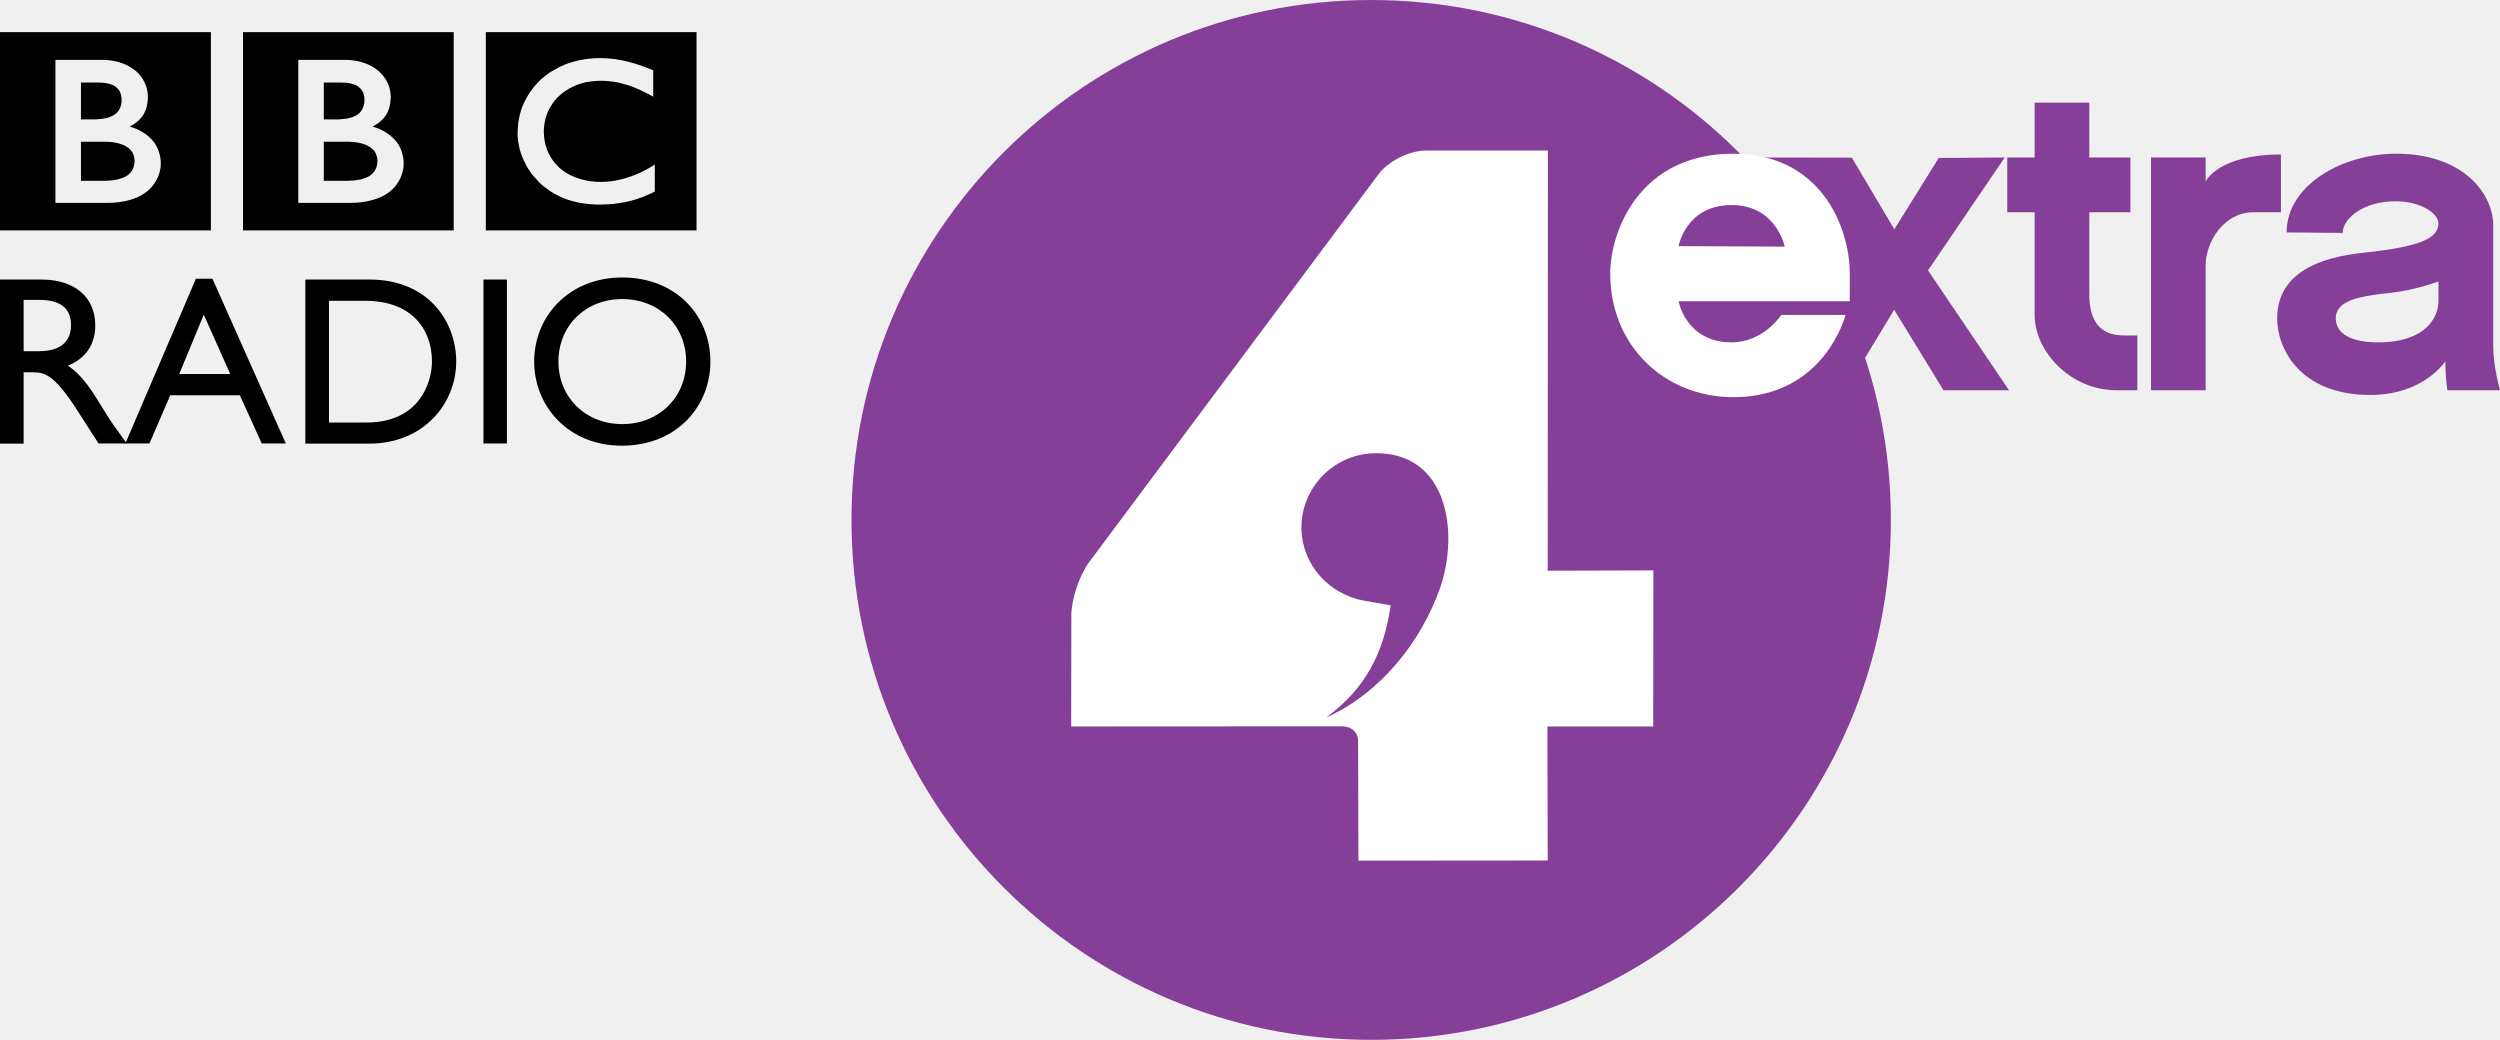
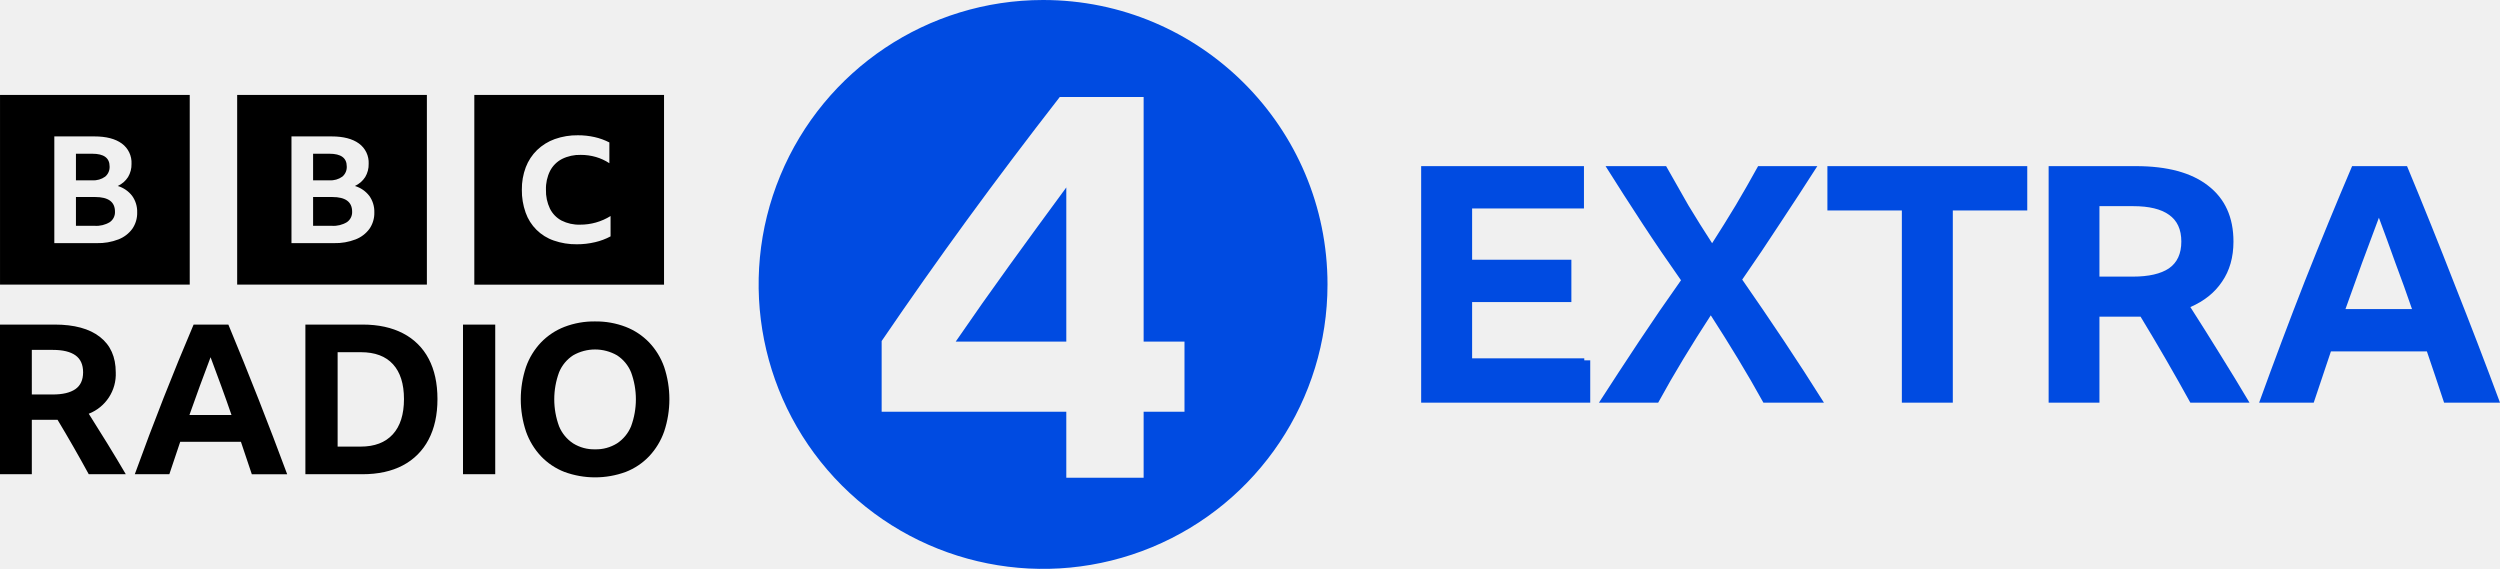
- <svg xmlns="http://www.w3.org/2000/svg" width="600" height="249.56" version="1.1" viewBox="0 0 158.75 66.029">
-   <rect x="68.81" y="10.47" width="37.133" height="43.921" fill="#fff" stroke="#fff" stroke-width="3.194" />
-   <g transform="translate(-278.69 -143.41)">
-     <g stroke-width="3.194">
-       <path d="m317.97 147.21c-0.06-0.02-0.12-0.03-0.18-0.04l-0.07-0.01c-0.1-0.01-0.2-0.02-0.31-0.03-0.07-0.01-0.14-0.01-0.21-0.02-0.14-0.01-0.26-0.01-0.37-0.01h-0.15c-0.1 0-0.2 0.01-0.3 0.01-0.05 0.01-0.1 0.01-0.16 0.02-0.08 0-0.15 0.01-0.23 0.02l-0.07 0.01-0.16 0.02c-0.04 0.01-0.08 0.02-0.11 0.03-0.06 0-0.11 0.01-0.16 0.02-0.32 0.07-0.61 0.16-0.88 0.26-0.14 0.06-0.28 0.12-0.4 0.18-0.11 0.06-0.21 0.11-0.31 0.17-0.1 0.05-0.19 0.11-0.28 0.16-0.05 0.04-0.1 0.07-0.15 0.11l-0.12 0.09c-0.09 0.07-0.17 0.14-0.25 0.2-0.07 0.06-0.13 0.13-0.2 0.19-0.05 0.06-0.12 0.11-0.16 0.18-0.06 0.06-0.12 0.12-0.16 0.18-0.06 0.07-0.11 0.14-0.16 0.21-0.05 0.05-0.08 0.11-0.12 0.17-0.03 0.04-0.05 0.07-0.07 0.11-0.14 0.23-0.26 0.47-0.37 0.73-0.12 0.33-0.21 0.68-0.26 1.05-0.01 0.12-0.02 0.23-0.03 0.36-0.01 0.09-0.01 0.19-0.01 0.28v0.21c0.01 0.08 0.02 0.15 0.02 0.22l0.01 0.05c0.01 0.09 0.02 0.17 0.04 0.25 0 0.04 0.01 0.07 0.02 0.1 0.01 0.07 0.03 0.14 0.04 0.2 0.03 0.09 0.05 0.17 0.08 0.26 0.04 0.1 0.08 0.2 0.11 0.29 0.07 0.16 0.14 0.3 0.21 0.44 0.05 0.09 0.1 0.17 0.14 0.24s0.08 0.12 0.12 0.18c0.05 0.08 0.11 0.15 0.16 0.22s0.11 0.14 0.18 0.2c0.06 0.08 0.14 0.16 0.21 0.23l0.03 0.04c0.06 0.05 0.12 0.12 0.19 0.18 0.05 0.03 0.1 0.08 0.16 0.12 0.05 0.04 0.11 0.09 0.16 0.12 0.07 0.06 0.14 0.1 0.21 0.15 0.09 0.05 0.17 0.1 0.26 0.16 0.17 0.09 0.37 0.19 0.58 0.28 0.08 0.03 0.17 0.06 0.25 0.09 0.09 0.03 0.18 0.05 0.26 0.08 0.16 0.04 0.32 0.08 0.49 0.12 0.14 0.02 0.28 0.04 0.43 0.06s0.3 0.03 0.45 0.04c0.08 0.01 0.16 0.01 0.23 0.01h0.12c0.28 0 0.54-0.01 0.78-0.03h0.04c0.1-0.01 0.19-0.02 0.28-0.04 0.14-0.01 0.27-0.03 0.39-0.06 0.08-0.01 0.16-0.02 0.23-0.04 0.12-0.02 0.23-0.05 0.34-0.08 0.07-0.02 0.15-0.04 0.22-0.06 0.09-0.03 0.17-0.06 0.25-0.08l0.07-0.03c0.04-0.01 0.09-0.03 0.15-0.05 0.08-0.04 0.18-0.07 0.29-0.12l0.21-0.09c0.07-0.04 0.14-0.07 0.21-0.1 0.02-0.02 0.06-0.03 0.09-0.05v-1.71c-0.02 0.01-0.05 0.02-0.07 0.04l-0.11 0.07c-0.12 0.07-0.23 0.14-0.35 0.2s-0.24 0.13-0.37 0.19c-0.21 0.1-0.41 0.18-0.61 0.25-0.37 0.13-0.72 0.22-1.02 0.27-0.04 0.01-0.07 0.02-0.11 0.02-0.08 0.01-0.16 0.03-0.24 0.03-0.12 0.02-0.23 0.02-0.33 0.02-0.06 0.01-0.12 0.01-0.18 0.01-0.12 0-0.25 0-0.38-0.01-0.15-0.01-0.29-0.03-0.45-0.05-0.25-0.05-0.5-0.11-0.74-0.2-0.04-0.01-0.08-0.03-0.11-0.04-0.02-0.01-0.05-0.02-0.07-0.03-0.04-0.02-0.08-0.03-0.12-0.05-0.09-0.04-0.17-0.08-0.25-0.13-0.04-0.02-0.08-0.05-0.12-0.07-0.04-0.03-0.08-0.05-0.12-0.08-0.05-0.03-0.1-0.07-0.14-0.11-0.06-0.03-0.1-0.08-0.15-0.11l-0.08-0.08-0.01-0.02-0.03-0.02c-0.07-0.07-0.14-0.15-0.21-0.23-0.03-0.04-0.07-0.09-0.1-0.13s-0.06-0.09-0.09-0.13-0.05-0.08-0.07-0.12c-0.04-0.06-0.07-0.12-0.1-0.18-0.03-0.05-0.05-0.1-0.07-0.15-0.04-0.09-0.07-0.18-0.09-0.26-0.03-0.06-0.05-0.13-0.06-0.19-0.04-0.18-0.07-0.34-0.08-0.48-0.01-0.06-0.01-0.11-0.01-0.15-0.01-0.07-0.01-0.13-0.01-0.18v-0.11c0.01-0.09 0.02-0.22 0.04-0.36 0.01-0.09 0.03-0.18 0.05-0.28 0.01-0.06 0.03-0.12 0.05-0.19 0.03-0.06 0.04-0.12 0.07-0.19 0.01-0.04 0.03-0.08 0.05-0.13 0.03-0.06 0.06-0.11 0.08-0.17 0.03-0.05 0.05-0.09 0.08-0.13 0.06-0.1 0.12-0.2 0.19-0.3 0.03-0.03 0.05-0.07 0.08-0.1 0.04-0.04 0.08-0.09 0.12-0.13 0.02-0.02 0.04-0.05 0.06-0.07 0.31-0.31 0.67-0.55 1.03-0.71 0.06-0.03 0.12-0.06 0.18-0.08s0.11-0.04 0.17-0.06 0.13-0.04 0.19-0.06c0.06-0.01 0.13-0.03 0.18-0.05 0.07-0.01 0.13-0.02 0.19-0.03s0.13-0.02 0.19-0.03c0.07-0.01 0.14-0.02 0.2-0.02 0.13-0.01 0.25-0.02 0.37-0.02h0.12c0.09 0 0.17 0.01 0.26 0.01 0.06 0.01 0.12 0.01 0.18 0.01 0.1 0.02 0.21 0.03 0.31 0.04 0.08 0.02 0.17 0.03 0.25 0.04 0.12 0.03 0.23 0.06 0.34 0.09 0.06 0.01 0.12 0.03 0.18 0.05 0.08 0.02 0.15 0.05 0.21 0.06 0.09 0.04 0.15 0.05 0.15 0.05 0.08 0.03 0.16 0.07 0.24 0.1 0.11 0.05 0.22 0.09 0.32 0.14 0.08 0.04 0.16 0.08 0.23 0.11s0.12 0.06 0.17 0.09c0.1 0.04 0.18 0.09 0.24 0.12l0.18 0.1v-1.68s-0.11-0.04-0.29-0.11c-0.08-0.03-0.17-0.07-0.28-0.11-0.06-0.02-0.13-0.04-0.19-0.07-0.05-0.02-0.11-0.04-0.17-0.05-0.06-0.02-0.13-0.05-0.19-0.07-0.06-0.01-0.11-0.03-0.16-0.04l-0.05-0.02c-0.04-0.01-0.1-0.02-0.14-0.04-0.07-0.01-0.13-0.03-0.19-0.05-0.04-0.01-0.08-0.01-0.13-0.02-0.06-0.02-0.13-0.04-0.2-0.05-0.07-0.02-0.14-0.03-0.21-0.03m-8.43-1.76h13.38v12.59h-13.38z" />
-       <path d="m299.25 152.41v2.48h1.61s0.03-0.01 0.08-0.01c0.06 0 0.13 0 0.23-0.01 0.17-0.02 0.4-0.05 0.63-0.13 0.2-0.06 0.39-0.16 0.54-0.31 0.06-0.06 0.11-0.12 0.15-0.18 0.12-0.2 0.16-0.4 0.16-0.52 0.01-0.05 0.01-0.08 0.01-0.08v-0.06c0-0.04-0.01-0.14-0.04-0.24-0.03-0.11-0.08-0.25-0.18-0.38-0.02-0.02-0.05-0.04-0.07-0.06-0.04-0.05-0.09-0.09-0.14-0.13-0.09-0.06-0.19-0.12-0.3-0.17-0.14-0.06-0.31-0.11-0.49-0.14-0.08-0.02-0.18-0.03-0.28-0.04-0.06-0.01-0.12-0.01-0.18-0.01-0.06-0.01-0.12-0.01-0.18-0.01z" />
-       <path d="m299.25 148.65v2.34h0.9c0.06 0 0.12 0 0.18-0.01 0.16-0.01 0.38-0.03 0.6-0.09 0.05-0.01 0.09-0.03 0.13-0.04 0.17-0.07 0.34-0.15 0.47-0.28 0.1-0.1 0.17-0.22 0.21-0.33 0.06-0.13 0.08-0.26 0.09-0.35v-0.23c0-0.1-0.02-0.27-0.11-0.43-0.04-0.08-0.09-0.15-0.16-0.22-0.09-0.09-0.19-0.16-0.31-0.21-0.22-0.09-0.47-0.13-0.68-0.14-0.09-0.01-0.18-0.01-0.25-0.01z" />
-       <path d="m297.63 147.21v9.08h3.41s1.67 0.04 2.59-0.88c0.75-0.75 0.69-1.61 0.69-1.61s0.06-0.91-0.64-1.6c-0.59-0.59-1.34-0.75-1.34-0.75s0.34-0.16 0.6-0.42c0.12-0.12 0.56-0.51 0.56-1.47s-0.64-1.51-0.64-1.51-0.7-0.84-2.29-0.84zm-3.51-1.76h13.38v12.59h-13.38z" />
-       <path d="m283.83 152.41v2.48h1.61s0.03-0.01 0.08-0.01c0.06 0 0.14 0 0.23-0.01 0.17-0.02 0.4-0.05 0.62-0.13 0.21-0.06 0.4-0.16 0.55-0.31 0.06-0.06 0.11-0.12 0.15-0.18 0.12-0.2 0.15-0.4 0.16-0.52 0.01-0.05 0.01-0.08 0.01-0.08v-0.06c-0.01-0.04-0.02-0.14-0.04-0.24-0.03-0.11-0.08-0.25-0.19-0.38-0.01-0.02-0.03-0.04-0.06-0.06-0.04-0.05-0.09-0.09-0.14-0.13-0.09-0.06-0.19-0.12-0.3-0.17-0.14-0.06-0.31-0.11-0.48-0.14-0.09-0.02-0.19-0.03-0.29-0.04-0.06-0.01-0.12-0.01-0.18-0.01-0.06-0.01-0.12-0.01-0.17-0.01z" />
-       <path d="m283.83 148.65v2.34h0.9c0.05 0 0.12 0 0.18-0.01 0.15-0.01 0.38-0.03 0.6-0.09 0.04-0.01 0.09-0.03 0.13-0.04 0.17-0.07 0.34-0.15 0.47-0.28 0.1-0.1 0.17-0.22 0.21-0.33 0.06-0.13 0.08-0.26 0.09-0.35v-0.23c-0.01-0.1-0.03-0.27-0.11-0.43-0.03-0.08-0.09-0.15-0.16-0.22-0.09-0.09-0.19-0.16-0.31-0.21-0.22-0.09-0.47-0.13-0.68-0.14-0.09-0.01-0.18-0.01-0.24-0.01z" />
-       <path d="m282.21 147.21v9.08h3.41s1.67 0.04 2.58-0.88c0.75-0.75 0.7-1.61 0.7-1.61s0.05-0.91-0.64-1.6c-0.59-0.59-1.34-0.75-1.34-0.75s0.34-0.16 0.6-0.42c0.12-0.12 0.56-0.52 0.56-1.47 0-0.96-0.64-1.52-0.64-1.52s-0.7-0.83-2.29-0.83zm-3.52-1.76h13.39v12.59h-13.39z" />
-       <path d="m278.69 161.16v10.42h1.5v-4.53h0.62c0.77 0 1.39 0.25 2.77 2.39l1.37 2.13h1.79c-0.72-0.99-0.98-1.34-1.42-2.06-0.79-1.29-1.37-2.25-2.32-2.88 1.11-0.44 1.74-1.34 1.74-2.55 0-1.8-1.31-2.92-3.42-2.92zm1.5 1.29h0.97c1.44 0 2.03 0.59 2.04 1.57 0.01 0.87-0.44 1.69-2.04 1.69h-0.97z" />
-       <path d="m292.18 161.11h-1.05l-4.48 10.46h1.53l1.32-3.06h4.42l1.39 3.06h1.53zm-0.55 2.28 1.68 3.77h-3.24z" />
-       <path d="m298.08 171.58h4.06c3.44 0 5.52-2.54 5.52-5.21 0-2.46-1.69-5.21-5.53-5.21h-4.05zm1.5-9.07h2.3c2.92 0 4.24 1.77 4.24 3.86 0 1.29-0.77 3.87-4.16 3.87h-2.38z" />
-     </g>
-     <path d="m309.39 161.16v10.41h1.49v-10.41z" color="#000000" color-rendering="auto" image-rendering="auto" shape-rendering="auto" solid-color="#000000" style="block-progression:tb;isolation:auto;mix-blend-mode:normal;text-decoration-color:#000000;text-decoration-line:none;text-decoration-style:solid;text-indent:0;text-transform:none;white-space:normal" />
-     <path d="m312.61 166.37c0 2.82 2.16 5.34 5.56 5.34 3.52 0 5.63-2.53 5.63-5.34 0-2.9-2.16-5.34-5.6-5.34-3.38 0-5.59 2.46-5.59 5.34m1.54 0c0-2.29 1.73-3.97 4.05-3.97 2.33 0 4.06 1.68 4.06 3.97 0 2.28-1.73 3.97-4.06 3.97-2.32 0-4.05-1.69-4.05-3.97" stroke-width="3.194" />
-   </g>
-   <g transform="translate(-278.69 -143.41)" fill="#853f98">
-     <path d="m365.76 143.41c-18.23 0-33 14.78-33 33.02 0 18.23 14.77 33.01 33 33.01 18.22 0 33-14.78 33-33.01 0-18.24-14.78-33.02-33-33.02m17.91 46.13h-6.72l0.02 8.51-12.02 0.01-0.02-7.65s-0.01-0.85-1.02-0.88l-17.2 0.01 0.01-7.05c0-1.03 0.51-2.54 1.12-3.37l18.39-24.65c0.62-0.83 1.96-1.5 2.99-1.5h7.76l-0.01 26.68 6.71-0.02z" stroke-width="3.194" />
-     <path d="m365.96 172.19c-2.6 0.06-4.69 2.22-4.63 4.83 0.06 2.27 1.76 4.13 3.97 4.53l1.7 0.3c-0.45 3.01-1.57 5.26-4.1 7.12 3.41-1.51 6.03-4.78 7.24-8.24 1.2-3.46 0.52-8.63-4.18-8.54" stroke-width="3.194" />
-     <path d="m390.5 153.41 5.78 0.01 2.7 4.55 2.82-4.53 4.19-0.03-4.87 7.17 5.14 7.61h-4.16l-3.13-5.11-3.09 5.11-2.34-0.44-3.04-14.34z" />
-   </g>
-   <path d="m110.07 9.76c-5.98 0-7.82 4.94-7.82 7.63 0 4.53 3.42 7.83 7.82 7.83 5.81 0 7.12-5.22 7.12-5.22h-4.08s-1.13 1.74-3.15 1.74c-2.91 0-3.37-2.61-3.37-2.61h10.87v-1.74c0-3.03-1.88-7.63-7.39-7.63zm-0.11 3.26c2.84 0 3.37 2.64 3.37 2.64l-6.74-0.03s0.46-2.61 3.37-2.61z" fill="#fff" />
-   <g transform="translate(-278.69 -143.41)" fill="#853f98">
-     <path d="m414.41 164.71v3.48h-1.31c-2.97 0-5.21-2.49-5.21-4.78v-6.52h-1.74v-3.48h1.74v-3.48h3.47v3.48h2.61v3.48h-2.61v5.21c0 1.69 0.68 2.61 2.18 2.61h0.87z" />
-     <path d="m415.28 168.19v-14.78h3.47v1.52s0.78-1.71 4.78-1.71v3.67h-1.76c-1.85 0-3.02 1.86-3.02 3.37v7.93z" />
-     <path d="m430.84 153.17c-3.44 0-6.95 2.01-6.95 5l3.56 0.03c0-0.87 1.25-2.01 3.36-2.01 1.53 0 2.72 0.73 2.72 1.41 0 0.96-1.24 1.46-4.4 1.82-2.29 0.21-5.84 0.89-5.84 4.21 0 1.9 1.43 4.86 5.92 4.86 3.4 0 4.76-2.14 4.76-2.14 0 1.15 0.13 1.84 0.13 1.84h3.34s-0.43-1.5-0.43-2.82v-7.66c0-1.94-1.84-4.54-6.17-4.54zm2.69 8.12v1.25c0 0.99-0.78 2.61-3.83 2.61-2.14 0-2.69-0.83-2.69-1.52 0-1.21 1.73-1.39 2.8-1.55 1.34-0.13 2.22-0.29 3.72-0.79z" />
-   </g>
+ <svg xmlns="http://www.w3.org/2000/svg" width="800" height="182.04" version="1.1" viewBox="0 0 800 182.04">
+   <path d="m10.182 134.34v17.414h-10.182v-47.892h17.482c6.296 0 11.13 1.318 14.502 3.953 3.371 2.634 5.056 6.408 5.057 11.32 0.261 5.815-3.215 11.15-8.64 13.26 2.009 3.17 3.996 6.352 5.961 9.545 1.964 3.193 3.929 6.464 5.895 9.812h-11.856c-3.215-5.895-6.542-11.7-9.98-17.414h-8.239zm0-8.105h6.698c3.17 0 5.581-0.569 7.234-1.707 1.651-1.141 2.477-2.938 2.478-5.393 0-2.456-0.815-4.265-2.445-5.427-1.631-1.16-4.031-1.741-7.201-1.741h-6.765zm70.395 25.519c-1.162-3.526-2.323-6.987-3.483-10.381h-19.424c-1.162 3.437-2.323 6.898-3.483 10.381h-11.052c3.036-8.394 6.129-16.588 9.277-24.583 3.148-7.991 6.329-15.761 9.544-23.308h11.118c3.304 7.949 6.53 15.931 9.679 23.947 3.148 8.015 6.196 15.997 9.143 23.945h-11.321zm-19.96-18.956h13.463c-1.072-3.126-2.177-6.241-3.315-9.343-1.139-3.104-2.266-6.151-3.383-9.143-2.323 6.117-4.578 12.279-6.766 18.486zm37.108-28.936h18.286c5.045 0 9.366 0.937 12.961 2.812 3.513 1.796 6.38 4.641 8.204 8.14 1.876 3.549 2.813 7.846 2.812 12.892 0 5.047-0.949 9.367-2.846 12.961-1.826 3.522-4.69 6.398-8.204 8.24-3.573 1.899-7.905 2.848-12.994 2.846h-18.219zm17.683 39.051c4.464 0 7.891-1.307 10.281-3.92 2.388-2.611 3.582-6.373 3.583-11.287 0-4.865-1.172-8.582-3.516-11.151-2.345-2.569-5.772-3.852-10.281-3.851h-7.435v30.208zm32.752-39.051h10.314v47.892h-10.314zm42.265-1.005c3.352-0.047 6.682 0.544 9.812 1.743 2.833 1.099 5.393 2.802 7.502 4.989 2.127 2.248 3.758 4.917 4.79 7.835 2.232 6.707 2.232 13.958 0 20.665-1.03 2.938-2.661 5.63-4.79 7.902-2.101 2.206-4.662 3.922-7.502 5.025-6.336 2.321-13.289 2.321-19.625 0-2.839-1.103-5.401-2.819-7.501-5.025-2.129-2.272-3.76-4.964-4.79-7.903-2.232-6.707-2.232-13.957 0-20.664 1.03-2.919 2.662-5.588 4.79-7.836 2.109-2.188 4.668-3.89 7.501-4.989 3.131-1.199 6.461-1.79 9.813-1.743zm0 40.925c2.48 0.067 4.926-0.596 7.032-1.907 2.009-1.328 3.573-3.23 4.488-5.459 2.053-5.577 2.053-11.703 0-17.281-0.909-2.224-2.474-4.117-4.488-5.428-4.355-2.499-9.71-2.499-14.065 0-2.014 1.31-3.58 3.203-4.488 5.428-2.055 5.577-2.055 11.704 0 17.281 0.914 2.229 2.478 4.131 4.488 5.459 2.106 1.312 4.552 1.975 7.032 1.907zm-190.42-113.41v60.711h60.71v-60.71zm42.337 42.846c-1.123 1.531-2.663 2.708-4.435 3.39-2.206 0.848-4.556 1.254-6.919 1.195h-13.605v-34.15h12.816c3.777 0 6.702 0.756 8.776 2.268 2.073 1.508 3.243 3.961 3.111 6.521 0.037 1.486-0.35 2.952-1.114 4.227-0.802 1.246-1.947 2.232-3.297 2.842 1.836 0.546 3.453 1.658 4.621 3.176 1.096 1.537 1.658 3.391 1.602 5.278 0.05 1.871-0.495 3.711-1.556 5.253zm-8.684-16.692c0.958-0.809 1.482-2.02 1.416-3.272 0-2.706-1.842-4.059-5.526-4.059h-5.247v8.501h5.247c1.464 0.1 2.918-0.314 4.11-1.17zm-3.227 6.519h-6.129v9.218h6.037c1.676 0.104 3.344-0.304 4.783-1.17 1.103-0.757 1.736-2.031 1.672-3.368 0-3.12-2.121-4.68-6.362-4.681zm45.462-32.672v60.71h60.71v-60.71zm42.337 42.845c-1.123 1.531-2.663 2.708-4.435 3.39-2.206 0.848-4.556 1.254-6.919 1.195h-13.605v-34.15h12.816c3.776 0 6.702 0.756 8.776 2.268 2.073 1.508 3.243 3.961 3.111 6.521 0.037 1.486-0.35 2.952-1.114 4.227-0.802 1.246-1.947 2.232-3.297 2.842 1.836 0.546 3.453 1.658 4.621 3.176 1.096 1.537 1.658 3.391 1.602 5.278 0.05 1.871-0.495 3.711-1.556 5.253zm-8.684-16.692c0.958-0.809 1.482-2.02 1.416-3.272 0-2.706-1.842-4.059-5.526-4.059h-5.247v8.501h5.247c1.464 0.1 2.918-0.314 4.11-1.17zm-3.227 6.519h-6.129v9.218h6.037c1.676 0.104 3.344-0.304 4.783-1.17 1.103-0.757 1.736-2.031 1.672-3.368 0-3.12-2.121-4.68-6.362-4.681zm45.462 28.039h60.71v-60.71h-60.71zm43.603-15.445c-1.55 0.832-3.203 1.454-4.916 1.849-1.926 0.46-3.901 0.687-5.881 0.679-2.509 0.037-5.005-0.367-7.375-1.194-4.217-1.44-7.54-4.737-9.014-8.942-0.834-2.351-1.242-4.832-1.205-7.327-0.036-2.453 0.389-4.89 1.254-7.186 0.793-2.074 2.027-3.951 3.616-5.501 1.619-1.557 3.549-2.754 5.663-3.512 2.375-0.84 4.88-1.252 7.399-1.217 1.808-0.009 3.611 0.187 5.375 0.586 1.632 0.37 3.211 0.944 4.699 1.709v6.648c-1.322-0.875-2.768-1.546-4.29-1.989-1.582-0.458-3.222-0.687-4.869-0.679-2.077-0.06-4.138 0.39-6.001 1.311-1.627 0.845-2.956 2.168-3.808 3.792-0.934 1.873-1.389 3.947-1.326 6.039-0.061 2.094 0.377 4.171 1.277 6.062 0.81 1.627 2.107 2.961 3.711 3.815 1.829 0.922 3.858 1.372 5.905 1.311 3.457 0.022 6.85-0.936 9.785-2.762z" stroke-width=".83" />
+   <path d="m333.78-3.074e-6c-36.814 0-70.002 22.177-84.089 56.188s-6.299 73.158 19.732 99.189c26.031 26.031 65.18 33.82 99.191 19.732 34.011-14.087 56.187-47.276 56.187-84.089 0-50.269-40.751-91.02-91.02-91.02zm5.343 31.047h26.841v78.256l13.072 8e-3v22.447l-13.072-8e-3v21.126h-24.748v-21.126h-59.087v-22.62c8.946-13.131 18.039-26.028 27.277-38.694 9.238-12.663 19.143-25.793 29.716-39.389zm2.094 28.932c-6.162 8.367-12.205 16.645-18.128 24.835-5.926 8.191-11.678 16.355-17.255 24.489h35.383z" fill="#004be1" stroke-width=".83" />
+   <path d="m454.77 53.16v75.694h54.106v-13.552h-1.906v-0.635h-35.893v-17.997h31.764v-13.55h-31.764v-16.409h35.788v-13.55h-35.788zm59.011 0c3.812 6.07 7.73 12.174 11.753 18.315 4.024 6.14 8.153 12.21 12.388 18.209-4.659 6.564-9.142 13.092-13.448 19.585s-8.576 13.021-12.811 19.585h18.953c2.541-4.658 5.224-9.317 8.047-13.975 2.824-4.658 5.753-9.317 8.788-13.975 2.965 4.588 5.859 9.212 8.682 13.87 2.824 4.658 5.542 9.352 8.154 14.08h19.376c-4.165-6.634-8.435-13.234-12.811-19.797s-8.824-13.092-13.341-19.585c4.165-5.999 8.223-12.033 12.176-18.102 4.024-6.07 7.976-12.14 11.859-18.209h-18.953c-2.329 4.235-4.729 8.434-7.2 12.598-2.471 4.093-4.976 8.117-7.517 12.069-2.612-4.023-5.154-8.081-7.624-12.175-2.4-4.164-4.765-8.328-7.094-12.492zm70.988 0v14.186h23.824v61.508h16.307v-61.508h23.823v-14.186zm70.795 0v75.694h16.258v-27.525h13.155c5.49 9.034 10.802 18.209 15.936 27.525h18.93c-3.137-5.293-6.274-10.447-9.412-15.458-3.137-5.082-6.31-10.128-9.519-15.138 4.421-1.906 7.807-4.622 10.16-8.151 2.424-3.529 3.636-7.799 3.636-12.81 0-7.763-2.709-13.728-8.128-17.892-5.348-4.164-13.048-6.245-23.101-6.245zm97.11 0c-5.082 11.927-10.13 24.208-15.142 36.841-4.941 12.633-9.812 25.584-14.612 38.852h17.47c1.835-5.505 3.671-10.976 5.506-16.41h30.706c1.835 5.364 3.669 10.835 5.505 16.41h17.895c-4.659-12.563-9.495-25.161-14.506-37.794-4.941-12.704-10.023-25.337-15.247-37.9zm-80.852 12.81h10.802c5.062 0 8.877 0.917 11.444 2.752 2.638 1.835 3.957 4.694 3.957 8.575s-1.319 6.74-3.957 8.575c-2.638 1.764-6.488 2.646-11.551 2.646h-10.695zm89.427 3.704c1.765 4.729 3.529 9.563 5.294 14.503 1.835 4.87 3.6 9.775 5.294 14.715h-21.282c3.459-9.81 7.023-19.55 10.693-29.219z" fill="#004be1" stroke-width=".83" />
</svg>
